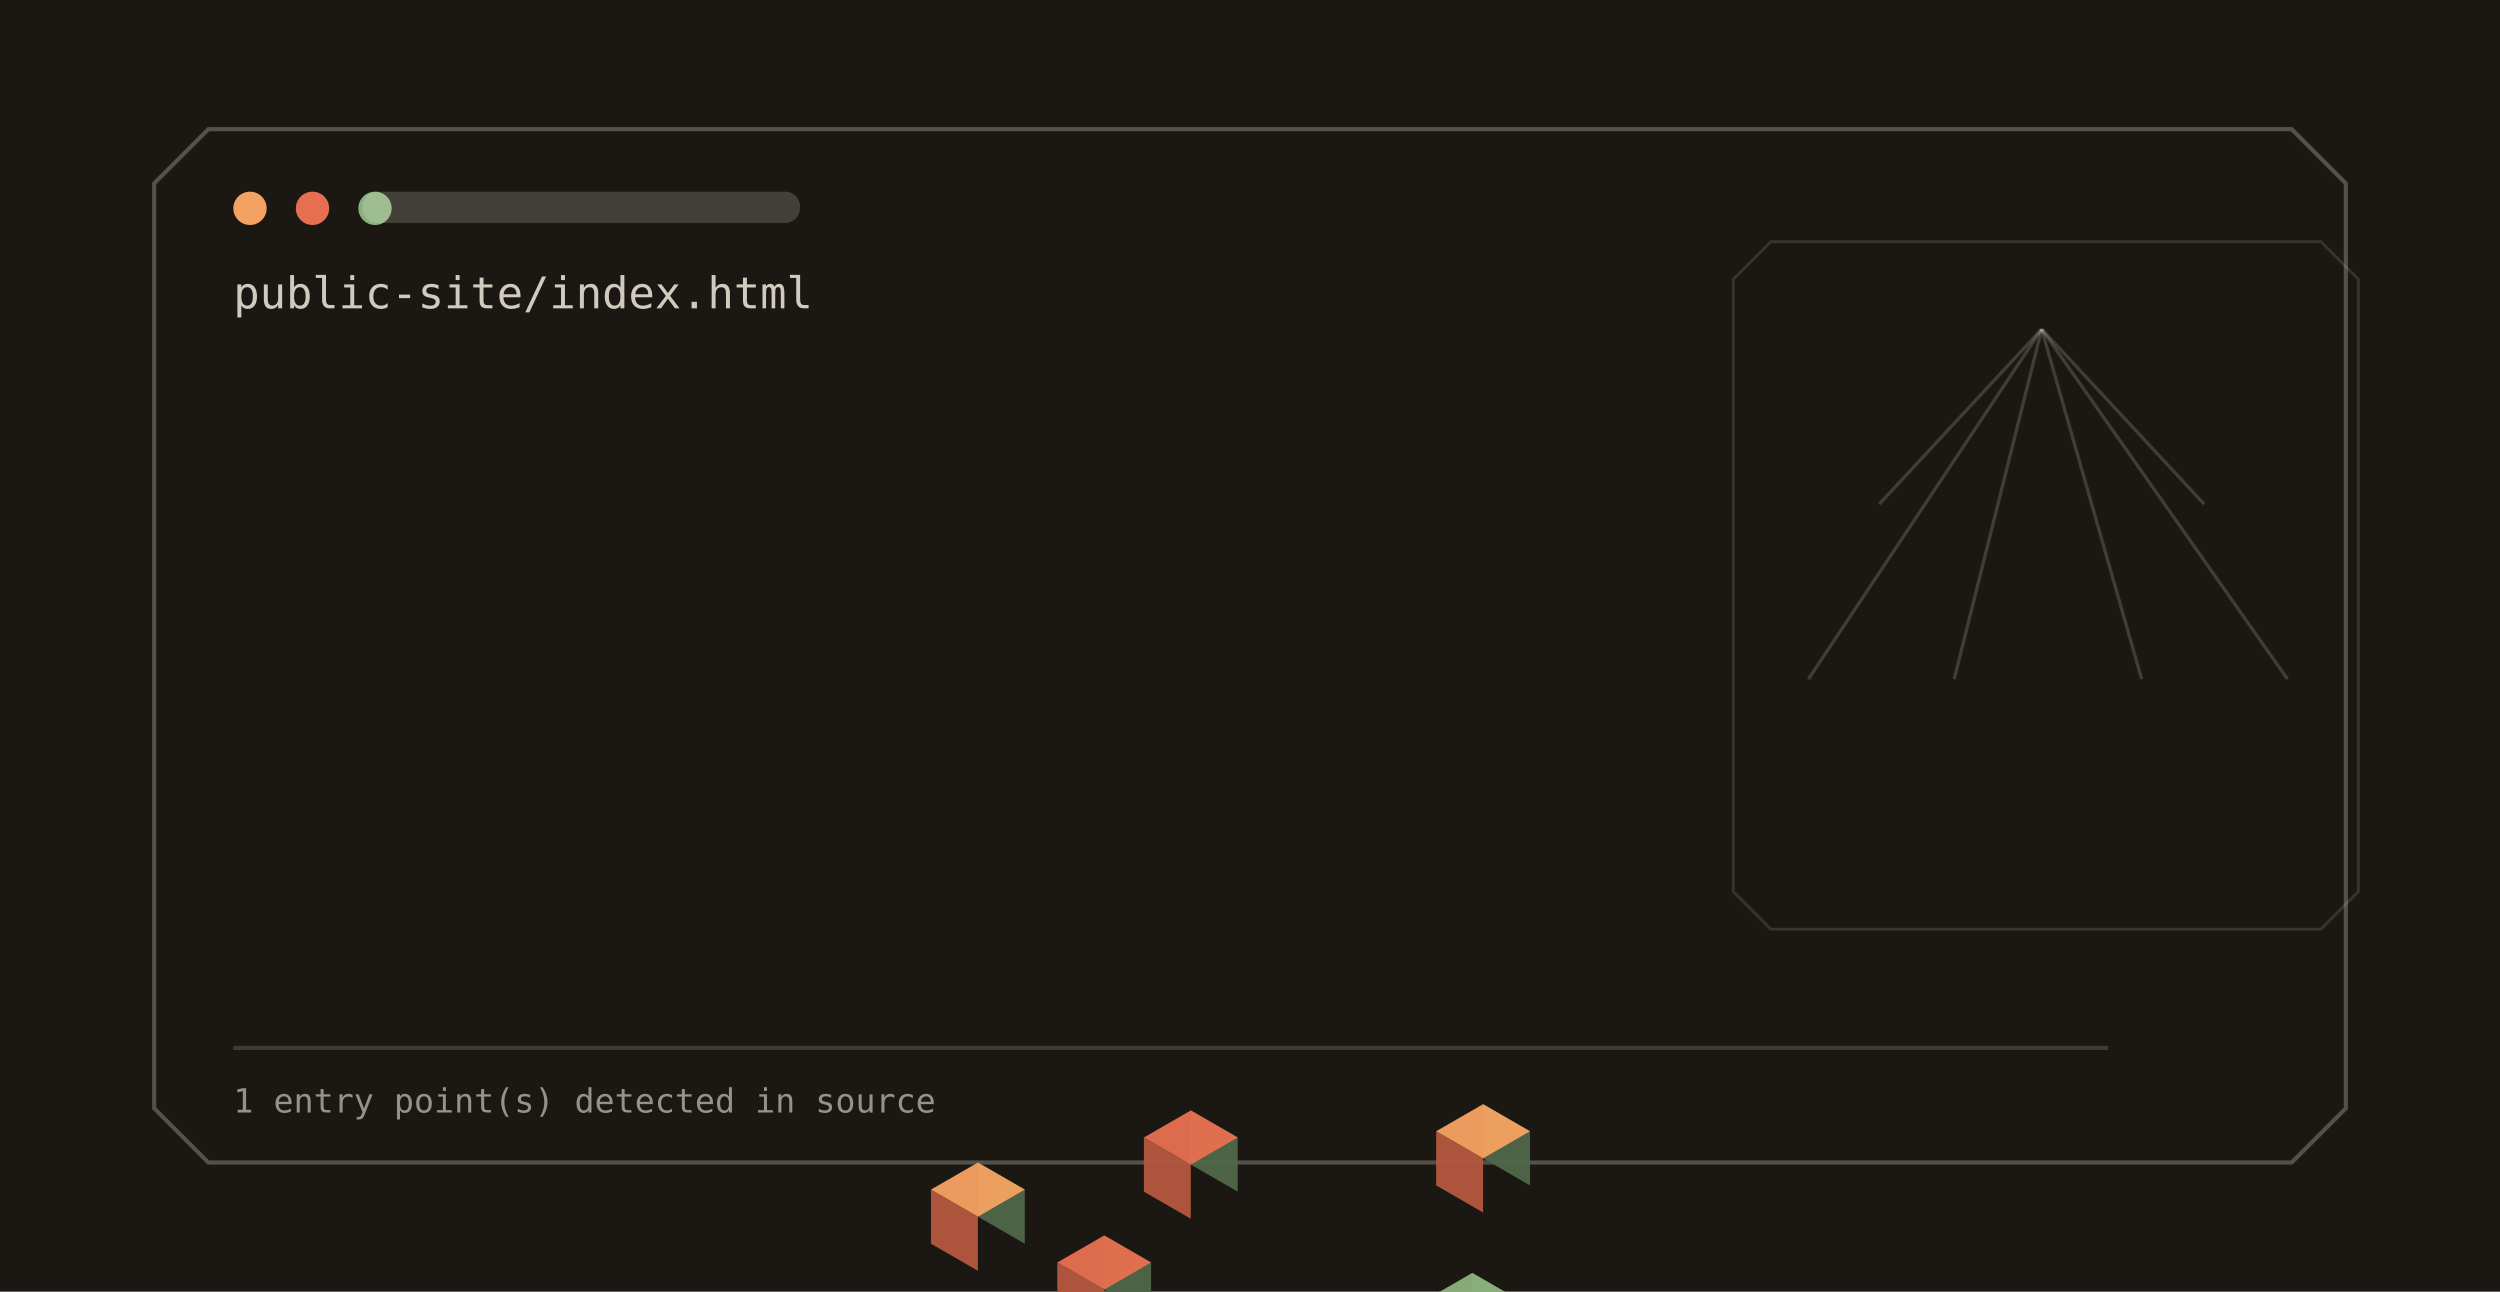
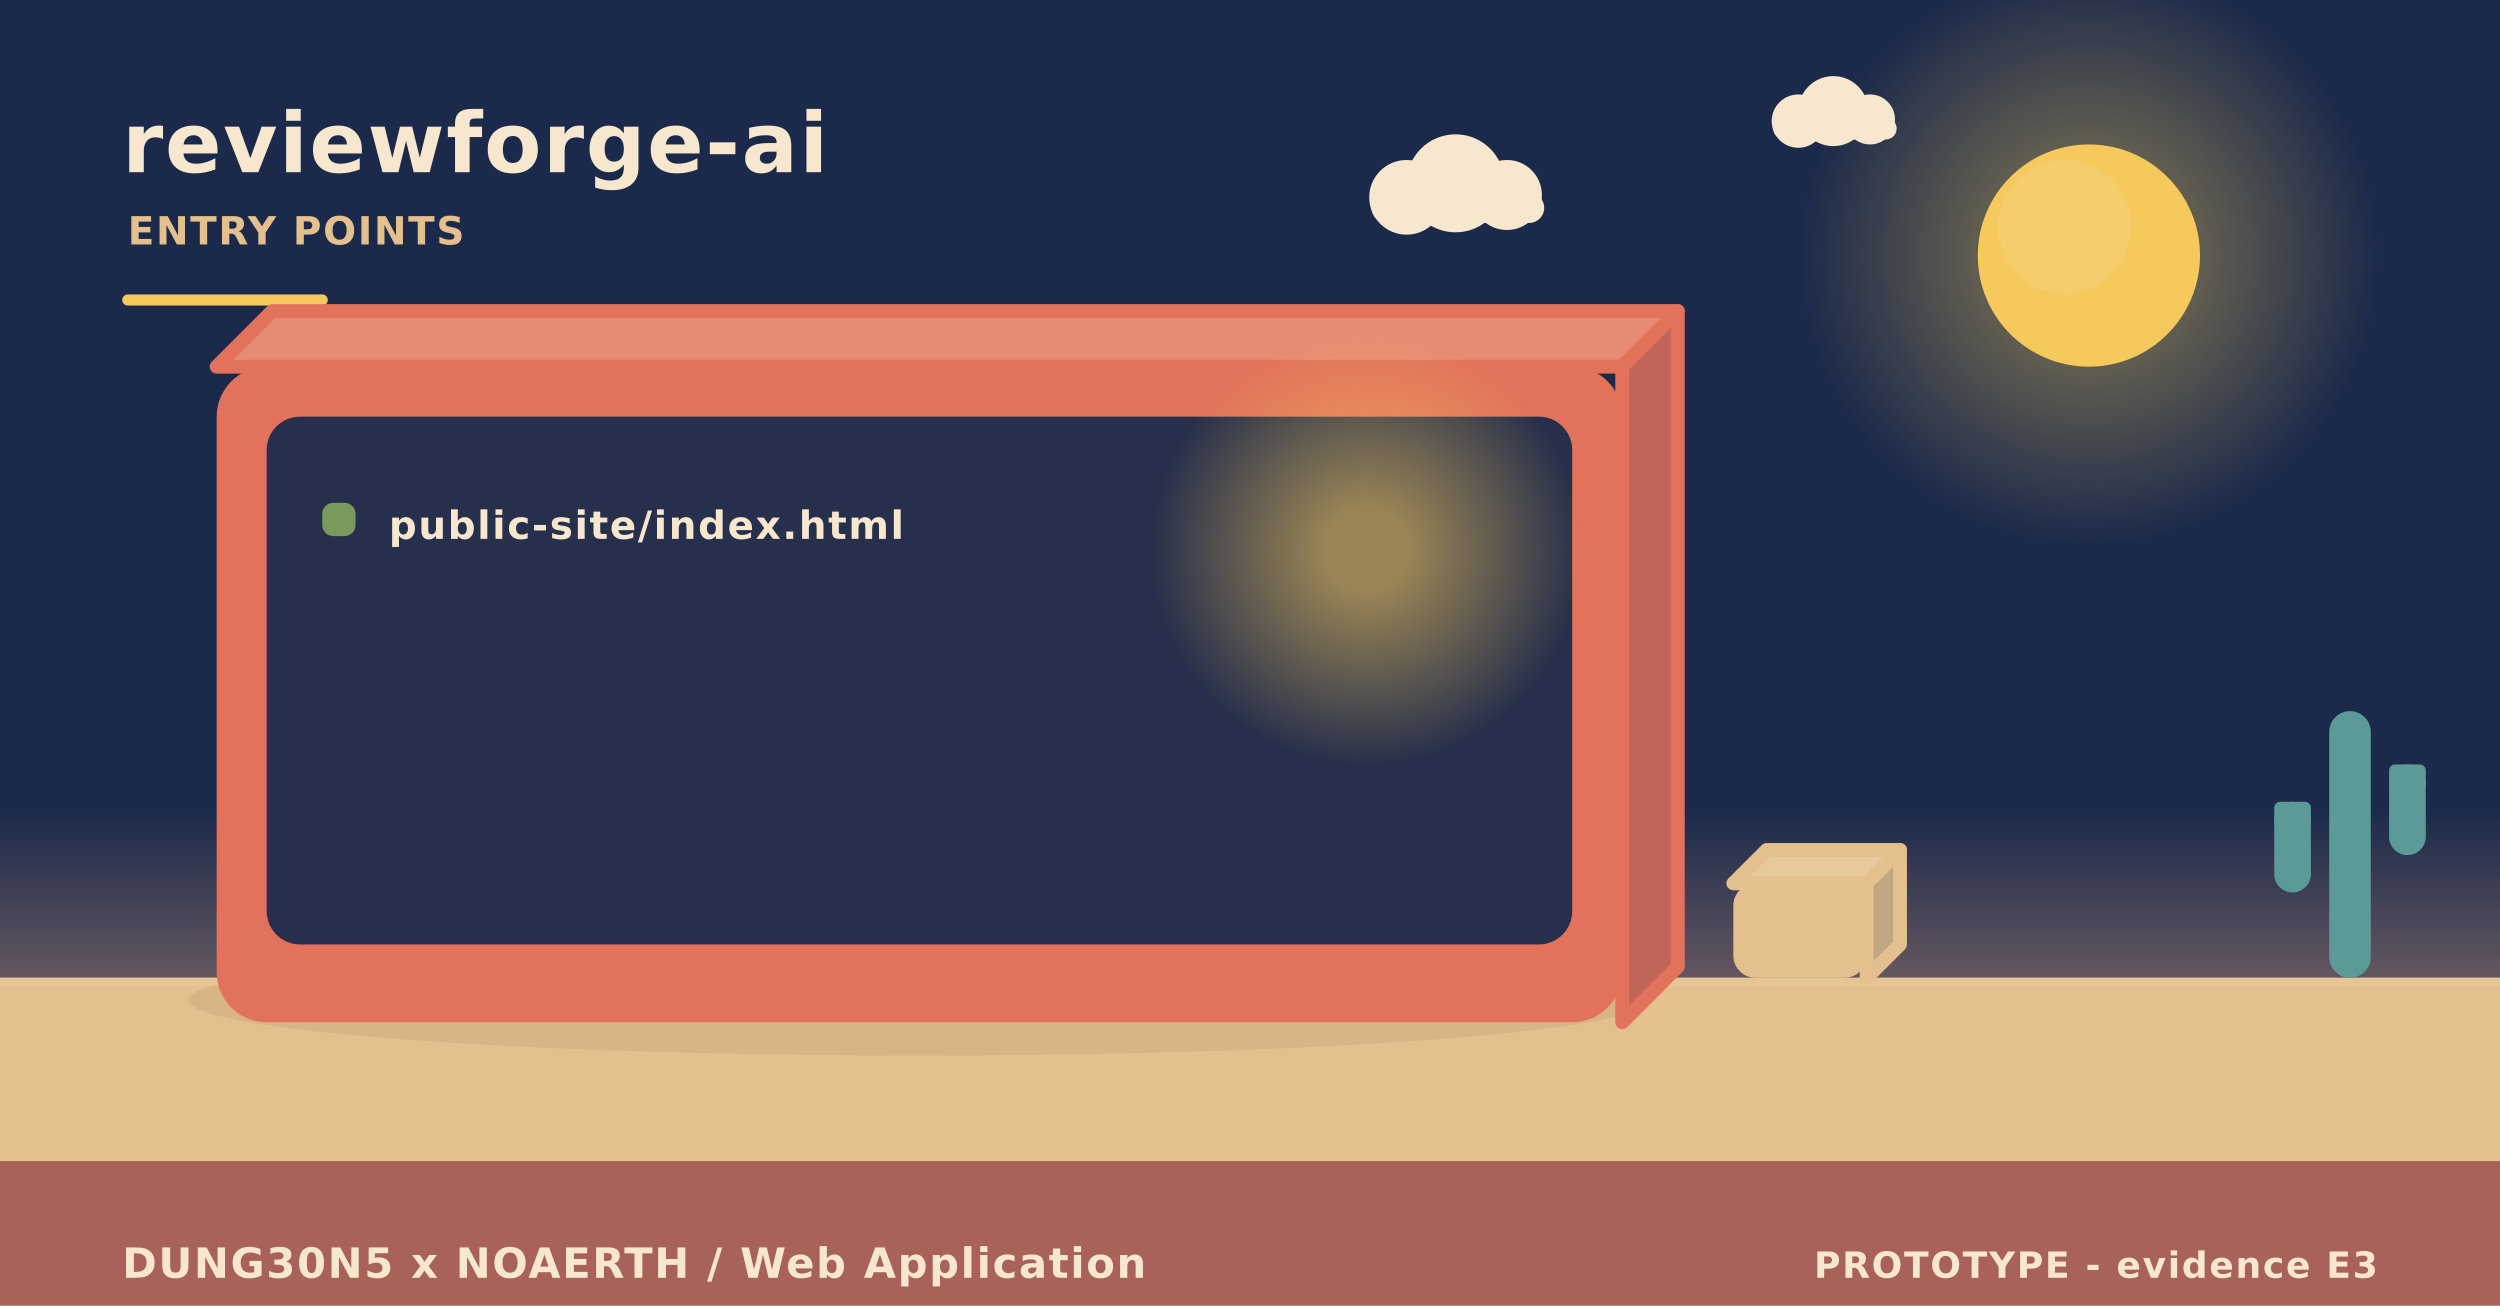
- <svg xmlns="http://www.w3.org/2000/svg" viewBox="0 0 1200 620" width="1200" height="620" role="img" aria-label="reviewforge-ai command surface">
-   <rect width="1200" height="620" fill="#1b1712" />
-   <defs>
-     <linearGradient id="gt" x1="0" y1="0" x2="1" y2="1">
-       <stop offset="0%" stop-color="#f4a261" />
-       <stop offset="100%" stop-color="#e76f51" />
-     </linearGradient>
-   </defs>
-   <path d="M100.00,62.00 H1100.00 L1126.00,88.00 V532.00 L1100.00,558.00 H100.00 L74.00,532.00 V88.00 Z" fill="none" stroke="rgba(253,246,233,0.300)" stroke-width="2.00" opacity="0.85" />
-   <circle cx="120.00" cy="100.00" r="8.00" fill="#f4a261" opacity="1.00" />
-   <circle cx="150.00" cy="100.00" r="8.00" fill="#e76f51" opacity="1.00" />
-   <circle cx="180.00" cy="100.00" r="8.00" fill="#8ab17d" opacity="1.00" />
-   <rect x="174.00" y="92.00" width="210.00" height="15.00" rx="7.00" fill="rgba(253,246,233,0.180)" opacity="1.00" />
-   <text x="112" y="148" font-family="ui-monospace,SFMono-Regular,Menlo,monospace" font-size="21" fill="rgba(253,246,233,0.800)">public-site/index.html</text>
-   <path d="M850.00,116.00 H1114.00 L1132.00,134.00 V428.00 L1114.00,446.00 H850.00 L832.00,428.00 V134.00 Z" fill="none" stroke="rgba(253,246,233,0.180)" stroke-width="1.40" opacity="0.70" />
-   <line x1="980.00" y1="158.00" x2="902.00" y2="242.00" stroke="rgba(253,246,233,0.300)" stroke-width="1.60" opacity="0.55" />
-   <line x1="980.00" y1="158.00" x2="1058.00" y2="242.00" stroke="rgba(253,246,233,0.300)" stroke-width="1.60" opacity="0.55" />
-   <line x1="980.00" y1="158.00" x2="868.00" y2="326.00" stroke="rgba(253,246,233,0.300)" stroke-width="1.60" opacity="0.55" />
-   <line x1="980.00" y1="158.00" x2="938.00" y2="326.00" stroke="rgba(253,246,233,0.300)" stroke-width="1.60" opacity="0.55" />
-   <line x1="980.00" y1="158.00" x2="1028.00" y2="326.00" stroke="rgba(253,246,233,0.300)" stroke-width="1.60" opacity="0.55" />
-   <line x1="980.00" y1="158.00" x2="1098.00" y2="326.00" stroke="rgba(253,246,233,0.300)" stroke-width="1.60" opacity="0.55" />
-   <polygon points="711.87,556.00 734.39,569.00 734.39,543.00 711.87,530.00" fill="#506748" opacity="0.95" />
-   <polygon points="689.36,569.00 711.87,582.00 711.87,556.00 689.36,543.00" fill="#b4573f" opacity="0.95" />
-   <polygon points="711.87,530.00 734.39,543.00 711.87,556.00 689.36,543.00" fill="#f4a261" opacity="0.95" />
-   <polygon points="571.58,559.00 594.09,572.00 594.09,546.00 571.58,533.00" fill="#506748" opacity="0.95" />
-   <polygon points="549.06,572.00 571.58,585.00 571.58,559.00 549.06,546.00" fill="#b4573f" opacity="0.95" />
-   <polygon points="571.58,533.00 594.09,546.00 571.58,559.00 549.06,546.00" fill="#e76f51" opacity="0.95" />
-   <polygon points="706.68,637.00 729.19,650.00 729.19,624.00 706.68,611.00" fill="#506748" opacity="0.95" />
-   <polygon points="684.16,650.00 706.68,663.00 706.68,637.00 684.16,624.00" fill="#b4573f" opacity="0.95" />
-   <polygon points="706.68,611.00 729.19,624.00 706.68,637.00 684.16,624.00" fill="#8ab17d" opacity="0.95" />
-   <polygon points="469.39,584.00 491.90,597.00 491.90,571.00 469.39,558.00" fill="#506748" opacity="0.95" />
-   <polygon points="446.87,597.00 469.39,610.00 469.39,584.00 446.87,571.00" fill="#b4573f" opacity="0.95" />
-   <polygon points="469.39,558.00 491.90,571.00 469.39,584.00 446.87,571.00" fill="#f4a261" opacity="0.95" />
-   <polygon points="530.01,619.00 552.52,632.00 552.52,606.00 530.01,593.00" fill="#506748" opacity="0.95" />
-   <polygon points="507.49,632.00 530.01,645.00 530.01,619.00 507.49,606.00" fill="#b4573f" opacity="0.95" />
-   <polygon points="530.01,593.00 552.52,606.00 530.01,619.00 507.49,606.00" fill="#e76f51" opacity="0.95" />
-   <polygon points="607.95,664.00 630.47,677.00 630.47,651.00 607.95,638.00" fill="#506748" opacity="0.95" />
-   <polygon points="585.43,677.00 607.95,690.00 607.95,664.00 585.43,651.00" fill="#b4573f" opacity="0.95" />
-   <polygon points="607.95,638.00 630.47,651.00 607.95,664.00 585.43,651.00" fill="#8ab17d" opacity="0.95" />
-   <polygon points="668.57,699.00 691.09,712.00 691.09,686.00 668.57,673.00" fill="#506748" opacity="0.95" />
-   <polygon points="646.05,712.00 668.57,725.00 668.57,699.00 646.05,686.00" fill="#b4573f" opacity="0.95" />
-   <polygon points="668.57,673.00 691.09,686.00 668.57,699.00 646.05,686.00" fill="#f4a261" opacity="0.95" />
-   <rect x="112.00" y="502.00" width="900.00" height="2.00" rx="0.00" fill="rgba(253,246,233,0.160)" opacity="1.00" />
-   <text x="112" y="534" font-family="ui-monospace,Menlo,monospace" font-size="16" fill="rgba(253,246,233,0.550)">1 entry point(s) detected in source</text>
+ <svg xmlns="http://www.w3.org/2000/svg" width="900" height="470" viewBox="0 0 900 470" role="img" aria-label="reviewforge-ai - how it is operated">
+   <linearGradient id="skyt" x1="0" y1="0" x2="0" y2="1">
+     <stop offset="0" stop-color="#1b2a4a" />
+     <stop offset="0.62" stop-color="#1b2a4a" />
+     <stop offset="1" stop-color="#f3ad8a" />
+   </linearGradient>
+   <rect width="900" height="470" fill="url(#skyt)" />
+   <radialGradient id="sunt">
+     <stop offset="0.35" stop-color="#f5c95c" stop-opacity="0.34" />
+     <stop offset="1" stop-color="#f5c95c" stop-opacity="0" />
+   </radialGradient>
+   <circle cx="752" cy="92" r="104" fill="url(#sunt)" />
+   <circle cx="752" cy="92" r="40" fill="#f5c95c" />
+   <circle cx="743.2" cy="81.6" r="24" fill="#f5d27e" opacity="0.5" />
+   <g>
+     <circle cx="524" cy="66" r="17.64" fill="#f6e7ce" />
+     <circle cx="506.36" cy="71.04" r="13.44" fill="#f6e7ce" />
+     <circle cx="542.48" cy="70.2" r="12.6" fill="#f6e7ce" />
+     <rect x="493.76" y="69.36" width="62.16" height="10.92" rx="5.46" fill="#f6e7ce" />
+   </g>
+   <g>
+     <circle cx="660" cy="40" r="12.6" fill="#f6e7ce" />
+     <circle cx="647.4" cy="43.6" r="9.6" fill="#f6e7ce" />
+     <circle cx="673.2" cy="43" r="9" fill="#f6e7ce" />
+     <rect x="638.4" y="42.4" width="44.4" height="7.8" rx="3.9" fill="#f6e7ce" />
+   </g>
+   <rect x="0" y="352" width="900" height="118" fill="#e3c08d" />
+   <rect x="0" y="352" width="900" height="3" fill="#e6c596" />
+   <text x="44" y="62" font-family="Verdana,DejaVu Sans,sans-serif" font-size="30" font-weight="700" letter-spacing="0.6" fill="#f6e7ce" text-anchor="start">reviewforge-ai</text>
+   <text x="46" y="88" font-family="Verdana,DejaVu Sans,sans-serif" font-size="14" font-weight="700" letter-spacing="0.6" fill="#e3c08d" text-anchor="start">ENTRY POINTS</text>
+   <rect x="44" y="106" width="74" height="4" rx="2" fill="#f5c95c" />
+   <ellipse cx="331" cy="360" rx="263.2" ry="20" fill="rgba(138,90,68,0.11)" />
+   <path d="M78,132 L584,132 L604,112 L98,112 Z" fill="#e68c74" stroke="#e2725b" stroke-width="5" stroke-linejoin="round" />
+   <path d="M584,132 L604,112 L604,348 L584,368 Z" fill="#c06658" stroke="#e2725b" stroke-width="5" stroke-linejoin="round" />
+   <rect x="78" y="132" width="506" height="236" rx="18" fill="#e2725b" />
+   <rect x="96" y="150" width="470" height="190" rx="12" fill="#1b2a4a" opacity="0.94" />
+   <radialGradient id="lamp92991">
+     <stop offset="0.2" stop-color="#f5c95c" stop-opacity="0.55" />
+     <stop offset="1" stop-color="#f5c95c" stop-opacity="0" />
+   </radialGradient>
+   <circle cx="492" cy="198" r="78" fill="url(#lamp92991)" />
+   <rect x="116" y="181" width="12" height="12" rx="4" fill="#7a9a5c" />
+   <text x="140" y="194" font-family="Verdana,DejaVu Sans,sans-serif" font-size="14" font-weight="700" letter-spacing="0.6" fill="#f6e7ce" text-anchor="start">public-site/index.html</text>
+   <path d="M624,318 L672,318 L684,306 L636,306 Z" fill="#e7c99b" stroke="#e3c08d" stroke-width="5" stroke-linejoin="round" />
+   <path d="M672,318 L684,306 L684,340 L672,352 Z" fill="#c1a682" stroke="#e3c08d" stroke-width="5" stroke-linejoin="round" />
+   <rect x="624" y="318" width="48" height="34" rx="8" fill="#e3c08d" />
+   <rect x="838.52" y="256" width="14.96" height="96" rx="7.48" fill="#5b9a97" />
+   <rect x="818.72" y="288.64" width="13.2" height="32.64" rx="6.6" fill="#5b9a97" />
+   <rect x="818.72" y="288.64" width="13.2" height="9.6" rx="2.2" fill="#5b9a97" />
+   <rect x="860.08" y="275.2" width="13.2" height="32.64" rx="6.6" fill="#5b9a97" />
+   <rect x="860.08" y="275.2" width="13.2" height="9.6" rx="2.2" fill="#5b9a97" />
+   <rect x="0" y="418" width="900" height="52" rx="0" fill="#a65c56" opacity="0.94" />
+   <text x="44" y="460" font-family="Verdana,DejaVu Sans,sans-serif" font-size="15" font-weight="700" letter-spacing="0.6" fill="#f6e7ce" text-anchor="start">DUNG30N5 x NOAERTH  /  Web Application</text>
+   <text x="856" y="460" font-family="Verdana,DejaVu Sans,sans-serif" font-size="13" font-weight="700" letter-spacing="0.6" fill="#f6e7ce" text-anchor="end">PROTOTYPE  -  evidence E3</text>
</svg>
